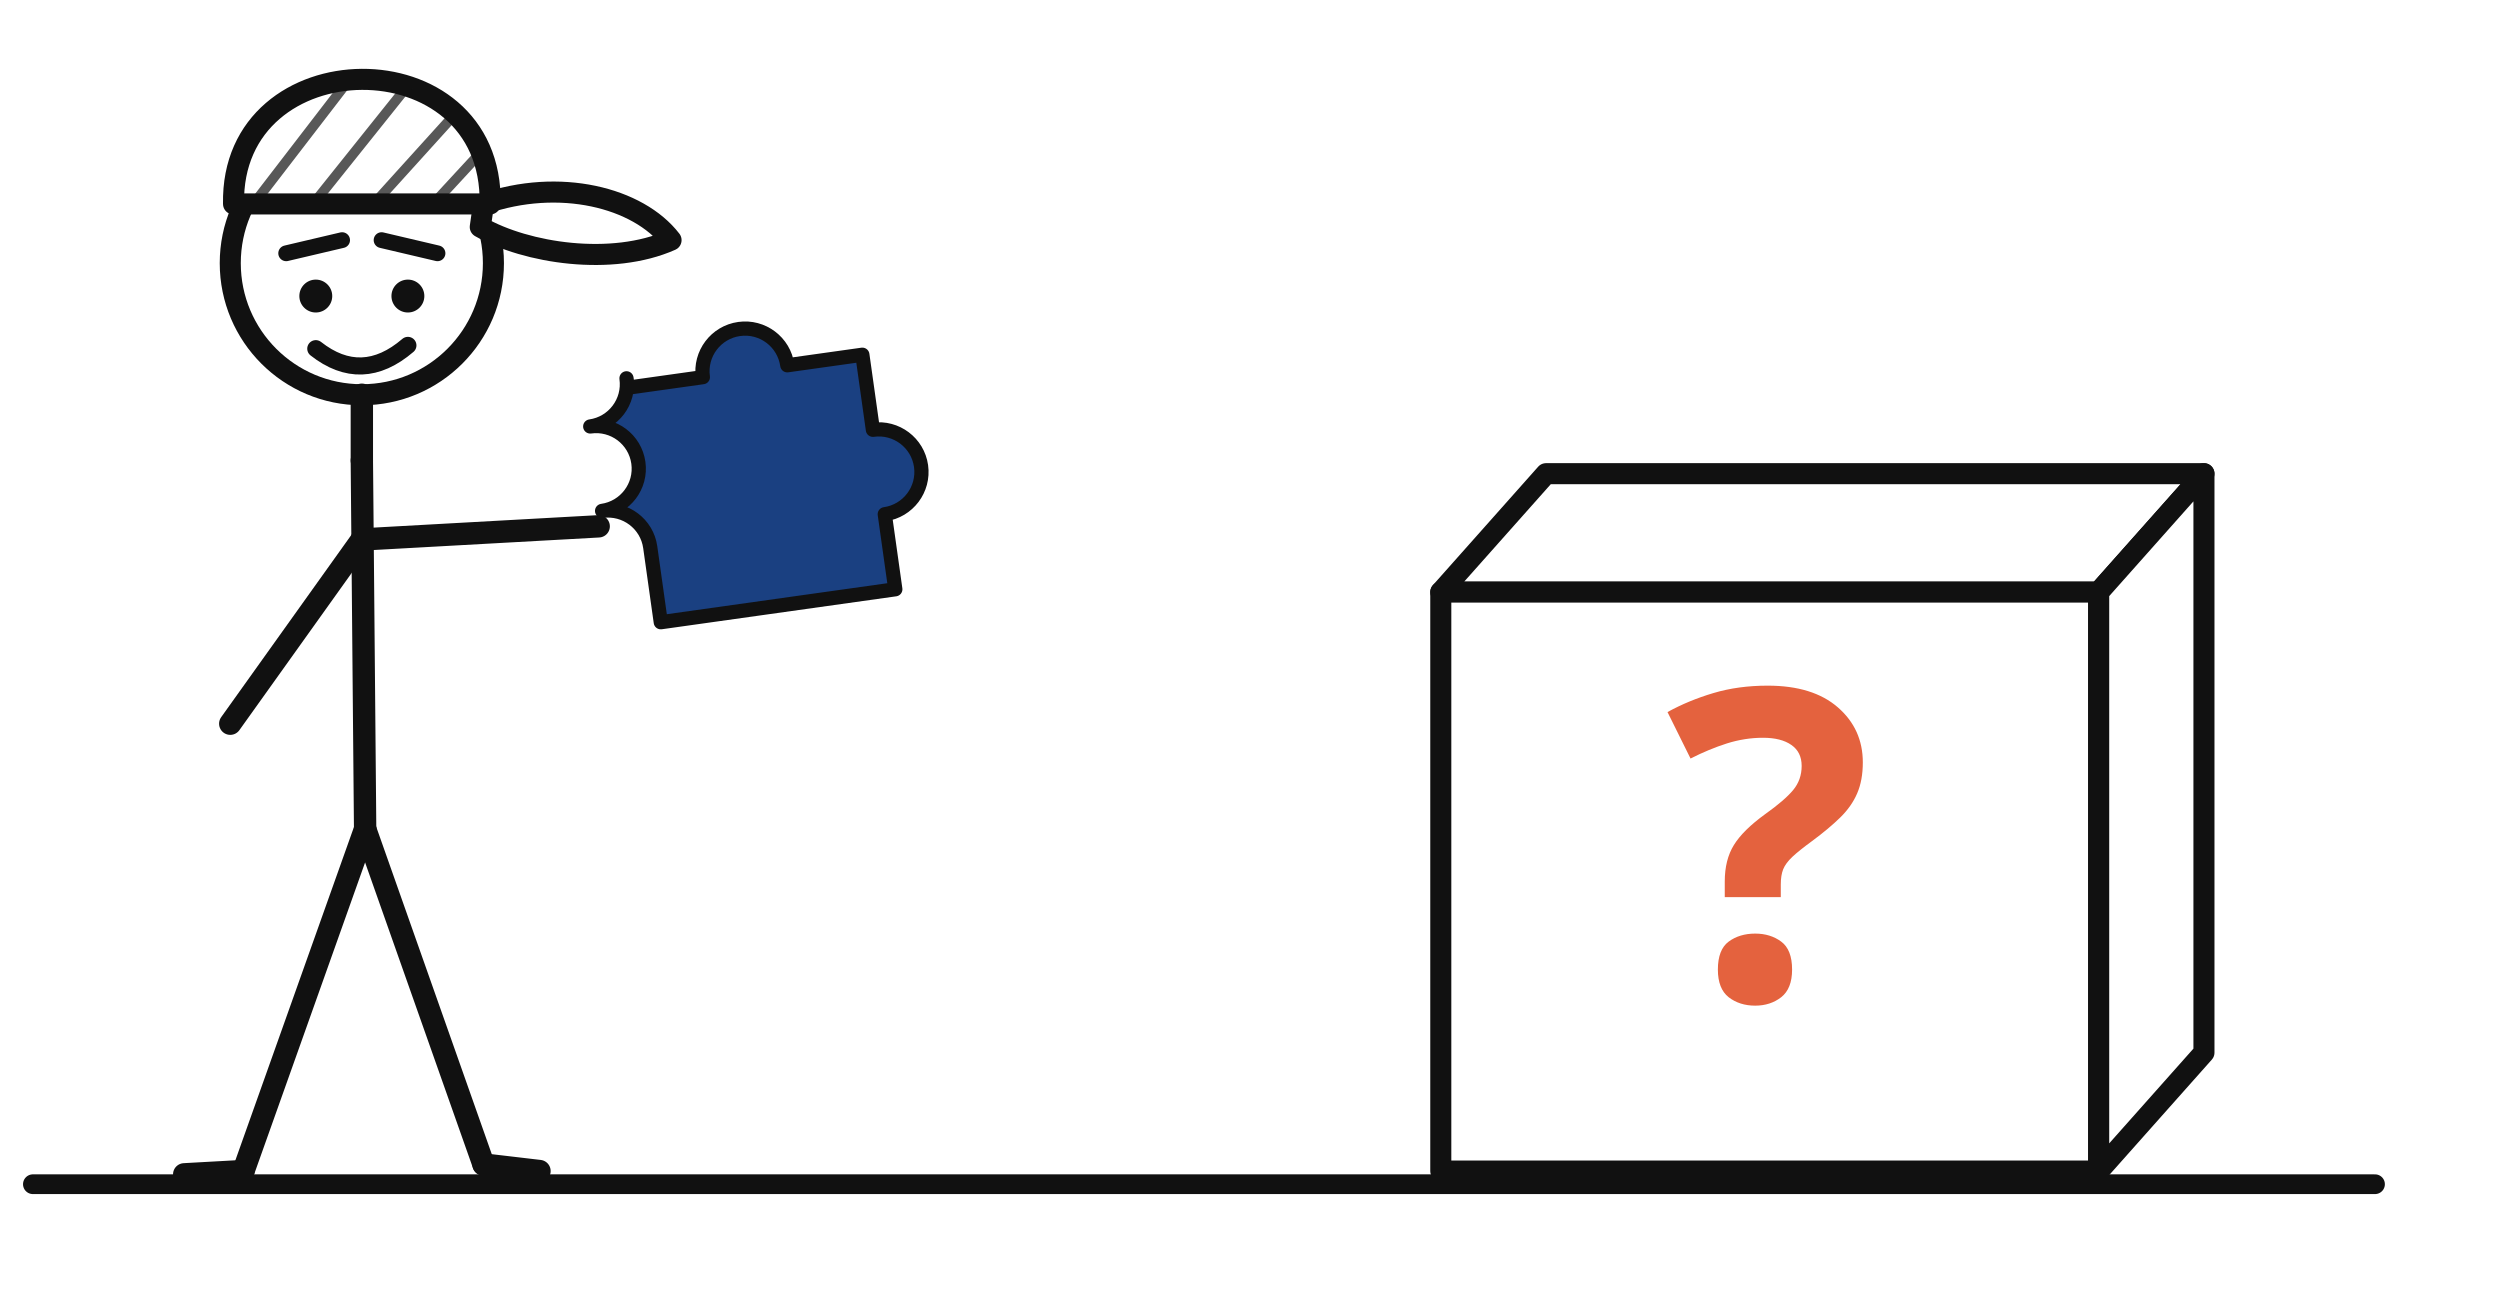
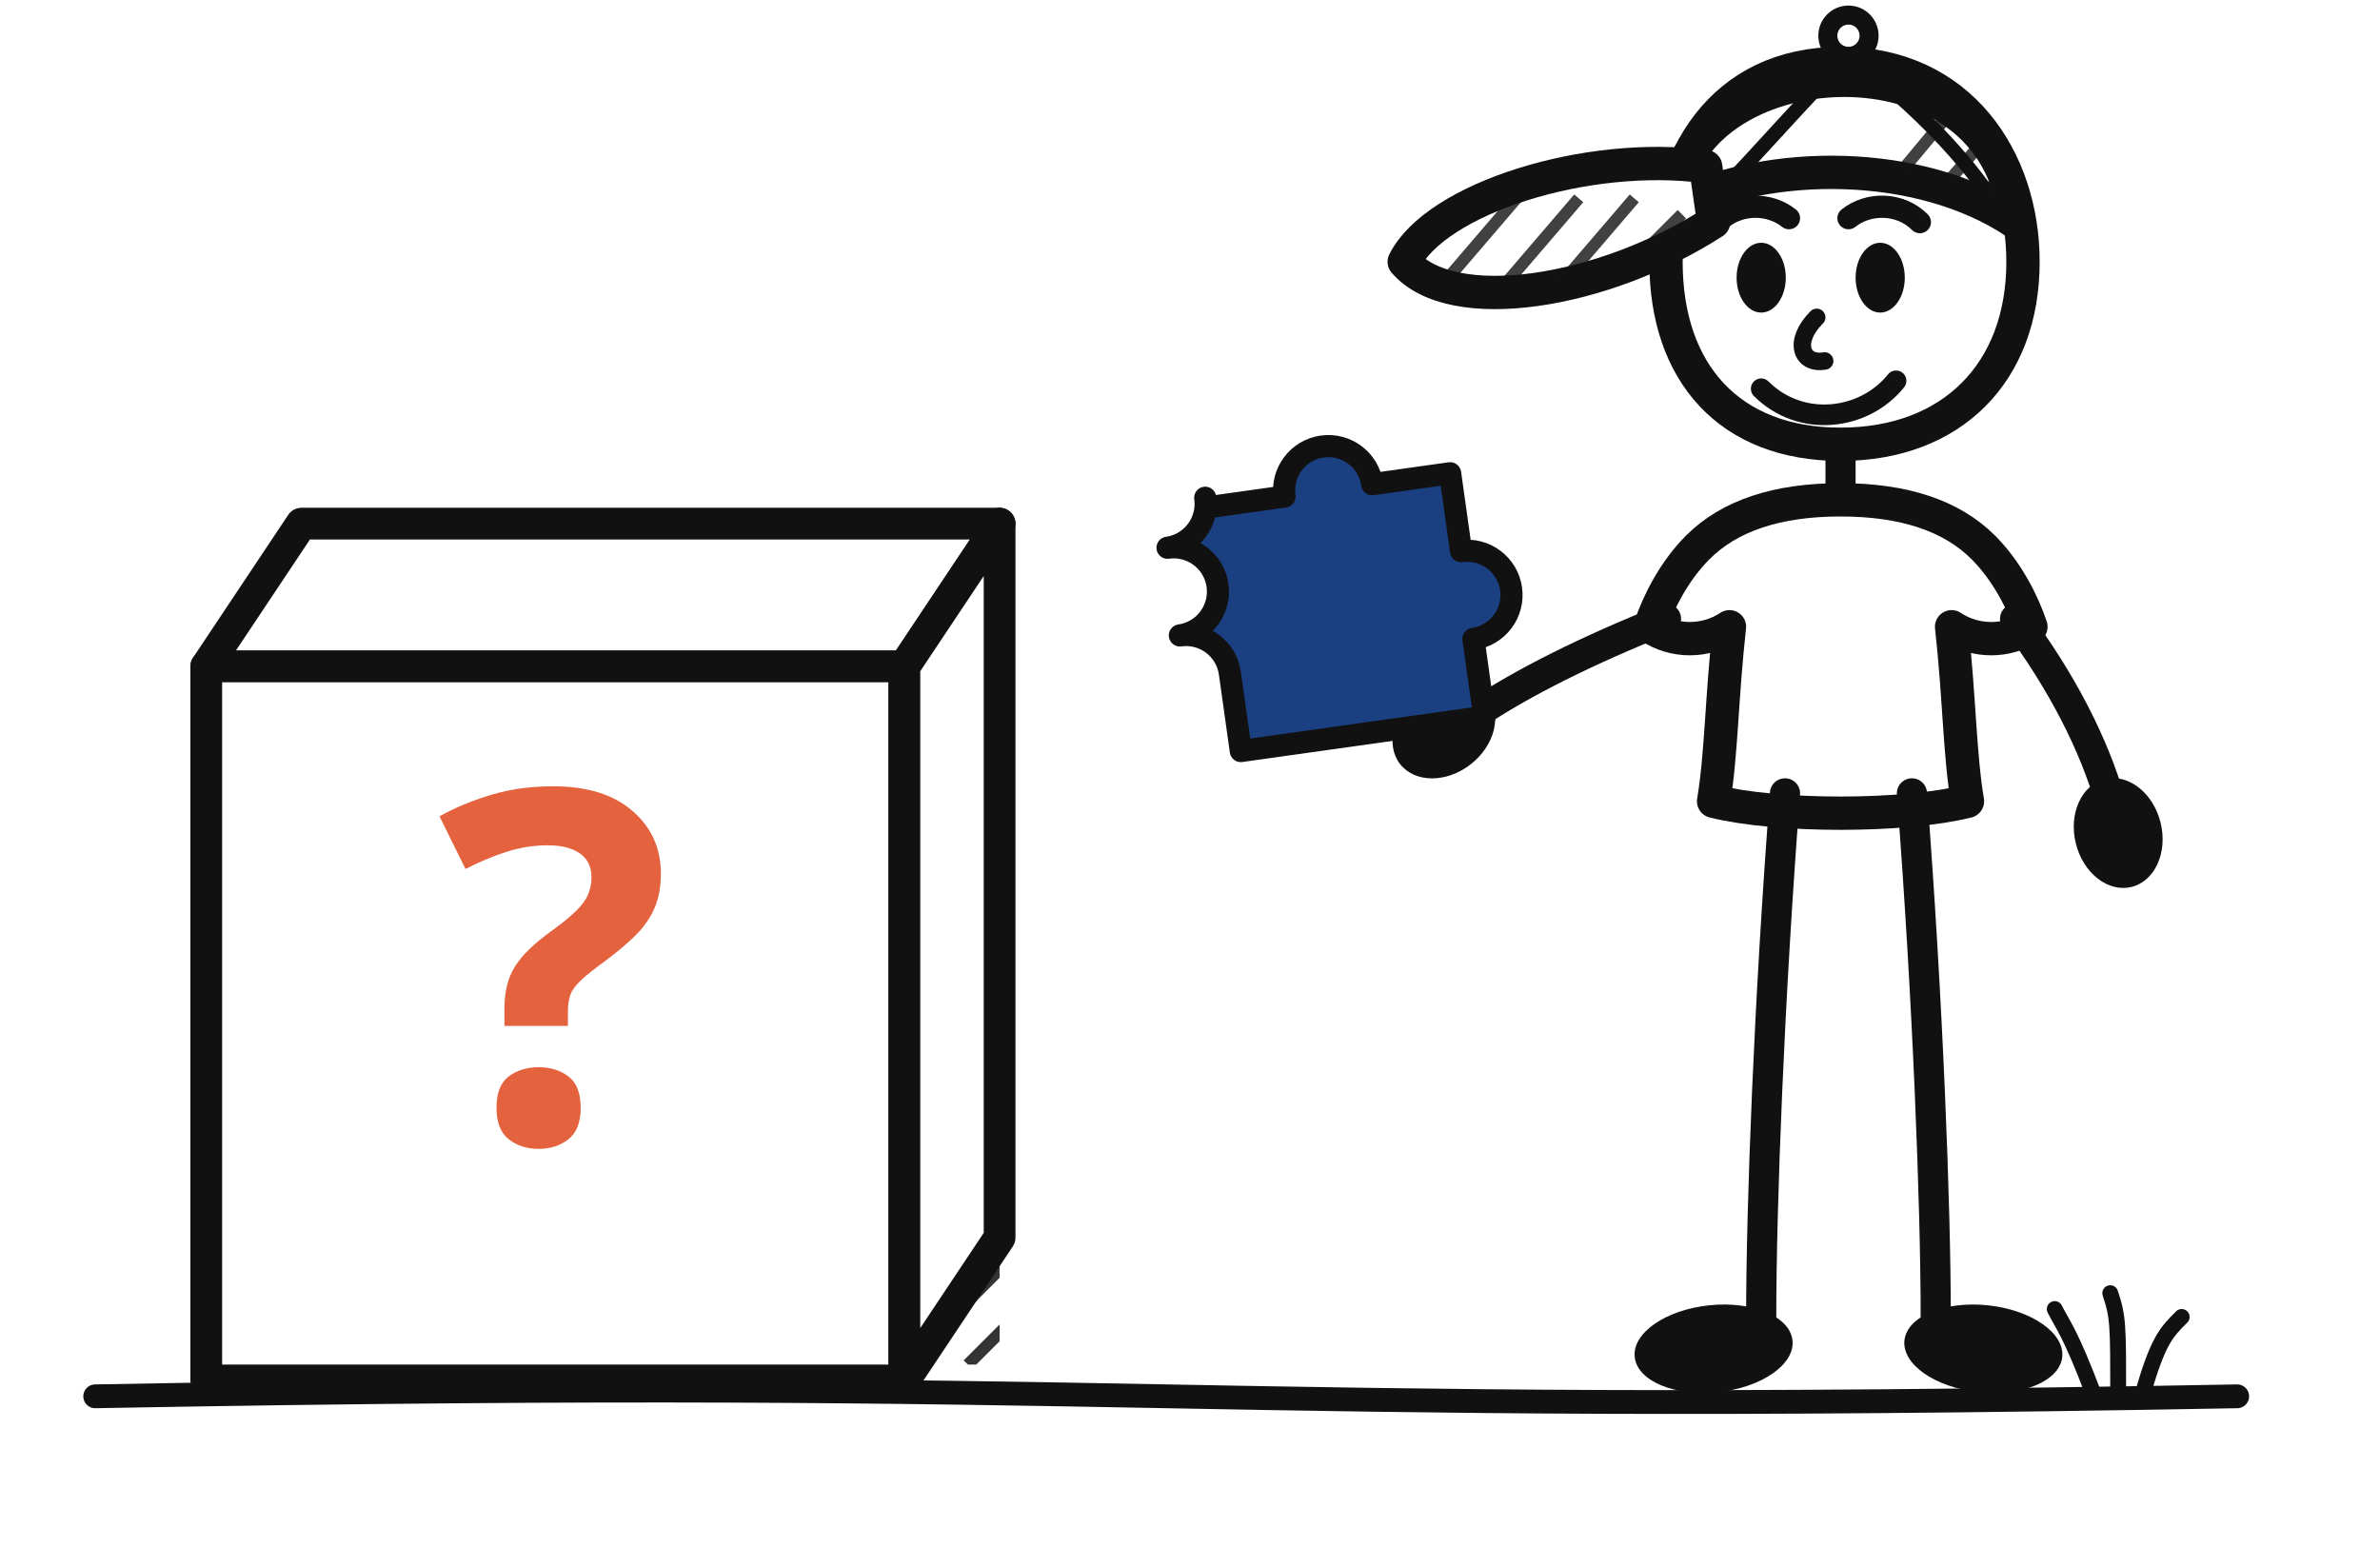
- <svg xmlns="http://www.w3.org/2000/svg" viewBox="25 14 380 200" role="img" aria-labelledby="tji" style="max-width:100%;height:auto">
-   <rect x="-600" y="-600" width="2400" height="2400" fill="#ffffff" />
-   <circle cx="80" cy="54" r="20" fill="#fff" stroke="#111111" stroke-width="3.2" />
+ <svg xmlns="http://www.w3.org/2000/svg" viewBox="-152 26 300 195" role="img" aria-labelledby="tji" style="max-width:100%;height:auto">
+   <rect x="-800" y="-800" width="3000" height="3000" fill="#ffffff" />
+   <g fill="#fff" stroke="#111111" stroke-width="4" stroke-linejoin="round">
+     <path d="M-126,110 L-38,110 L-26,92 L-114,92 Z" />
+     <path d="M-126,110 L-126,200 L-38,200 L-38,110 Z" />
+     <path d="M-38,110 L-26,92 L-26,182 L-38,200 Z" />
+   </g>
+   <g clip-path="url(#clip-ji1)" stroke="#111111" stroke-width="1.5" opacity=".85">
+     <line x1="-38" y1="198" x2="48" y2="112" />
+     <line x1="-30" y1="198" x2="56" y2="112" />
+     <line x1="-22" y1="198" x2="64" y2="112" />
+   </g>
  <defs>
-     <clipPath id="crown-ji">
-       <path d="M60.5,45 C60,20 100,19.5 99.5,45 Z" />
+     <clipPath id="clip-ji1">
+       <rect x="-38" y="112" width="12" height="86" />
    </clipPath>
  </defs>
-   <path d="M60.5,45 C60,20 100,19.5 99.5,45" fill="#fff" stroke="#111111" stroke-width="3.2" stroke-linejoin="round" />
-   <g clip-path="url(#crown-ji)" stroke="#111111" stroke-width="1.5" opacity=".7">
-     <line x1="62" y1="47" x2="82" y2="21" />
-     <line x1="71" y1="47" x2="91" y2="22" />
-     <line x1="80" y1="47" x2="99" y2="26" />
-     <line x1="89" y1="47" x2="101" y2="34" />
+   <text x="-82" y="170" text-anchor="middle" font-family="Gabarito, Trebuchet MS, sans-serif" font-size="62" font-weight="900" fill="#E4623E">?</text>
+   <path d="M80,34 C95,34 103,46 103,59 C103,73 94,82 80,82 C66,82 58,73 58,59 C58,46 65,34 80,34 Z" fill="#fff" stroke="#111111" stroke-width="4.2" stroke-linejoin="round" />
+   <path d="M59,52 C60,32 100,29 102,54 C90,46 71,46 59,52 Z" fill="#fff" stroke="#111111" stroke-width="4.2" stroke-linejoin="round" />
+   <circle cx="81" cy="30.5" r="2.6" fill="#fff" stroke="#111111" stroke-width="2.4" />
+   <path d="M81,33 C75,39 69,46 65,50" fill="none" stroke="#111111" stroke-width="1.8" stroke-linecap="round" />
+   <path d="M81,33 C88,38 95,45 99,51" fill="none" stroke="#111111" stroke-width="1.8" stroke-linecap="round" />
+   <g clip-path="url(#cap-ji)" stroke="#111111" stroke-width="1.5" opacity=".8">
+     <line x1="84" y1="52" x2="99" y2="34" />
+     <line x1="90" y1="53" x2="103" y2="38" />
+     <line x1="95" y1="54" x2="104" y2="44" />
  </g>
-   <path d="M98.5,45 C110,41 122,44 127,50.5 C118,54.5 105,52.5 98,48.5 Z" fill="#fff" stroke="#111111" stroke-width="3.2" stroke-linejoin="round" />
-   <line x1="60.5" y1="45" x2="99.5" y2="45" stroke="#111111" stroke-width="3.2" stroke-linecap="round" />
-   <circle cx="73" cy="59" r="2.5" fill="#111111" />
-   <circle cx="87" cy="59" r="2.5" fill="#111111" />
-   <line x1="68.5" y1="52.5" x2="77" y2="50.5" stroke="#111111" stroke-width="2.4" stroke-linecap="round" />
-   <line x1="83" y1="50.5" x2="91.5" y2="52.5" stroke="#111111" stroke-width="2.4" stroke-linecap="round" />
-   <path d="M73,67 Q80,72.5 87,66.5" fill="none" stroke="#111111" stroke-width="2.6" stroke-linecap="round" />
-   <g fill="none" stroke="#111111" stroke-width="3.4" stroke-linecap="round">
-     <line x1="80" y1="74" x2="80" y2="84" />
-     <path d="M80,84 L80.5,140" />
-     <path d="M80.5,140 L62,192" />
-     <path d="M80.5,140 L98.5,191" />
-     <line x1="62" y1="192" x2="53" y2="192.5" />
-     <line x1="98.5" y1="191" x2="107" y2="192" />
+   <defs>
+     <clipPath id="cap-ji">
+       <path d="M59,52 C60,32 100,29 102,54 C90,46 71,46 59,52 Z" />
+     </clipPath>
+   </defs>
+   <path d="M63,47 C48,45 29,51 25,59 C31,66 50,63 64,54 Z" fill="#fff" stroke="#111111" stroke-width="4.2" stroke-linejoin="round" />
+   <g clip-path="url(#brim-ji)" stroke="#111111" stroke-width="1.5" opacity=".8">
+     <line x1="28" y1="64" x2="40" y2="50" />
+     <line x1="35" y1="65" x2="47" y2="51" />
+     <line x1="42" y1="65" x2="54" y2="51" />
+     <line x1="49" y1="64" x2="60" y2="53" />
  </g>
-   <path d="M80,96 L60,124" stroke="#111111" stroke-width="3.4" stroke-linecap="round" fill="none" />
-   <path d="M80,96 L116,94" stroke="#111111" stroke-width="3.4" stroke-linecap="round" fill="none" />
-   <g transform="translate(118,66) rotate(-8) scale(.72)">
-     <path d="M2,10 h16 a9,9 0 0 1 9,-9 a9,9 0 0 1 9,9 h16 v16 a9,9 0 0 1 9,9 a9,9 0 0 1 -9,9 v16       h-50 v-16 a9,9 0 0 0 -9,-9 a9,9 0 0 0 0,-18 a9,9 0 0 0 9,-9 Z" fill="#1A4081" stroke="#111111" stroke-width="3" stroke-linejoin="round" />
+   <defs>
+     <clipPath id="brim-ji">
+       <path d="M63,47 C48,45 29,51 25,59 C31,66 50,63 64,54 Z" />
+     </clipPath>
+   </defs>
+   <ellipse cx="70" cy="61" rx="3.1" ry="4.4" fill="#111111" />
+   <ellipse cx="85" cy="61" rx="3.1" ry="4.4" fill="#111111" />
+   <path d="M64.5,54 C67,51.5 71,51.5 73.5,53.5" fill="none" stroke="#111111" stroke-width="2.8" stroke-linecap="round" />
+   <path d="M81,53.5 C83.5,51.5 87.5,51.5 90,54" fill="none" stroke="#111111" stroke-width="2.8" stroke-linecap="round" />
+   <path d="M77,66 C74,69 75,72 78,71.5" fill="none" stroke="#111111" stroke-width="2.2" stroke-linecap="round" />
+   <path d="M70,75 C75,80 83,79 87,74" fill="none" stroke="#111111" stroke-width="2.6" stroke-linecap="round" />
+   <line x1="80" y1="82" x2="80" y2="89" stroke="#111111" stroke-width="3.8" stroke-linecap="round" />
+   <path d="M80,89 C72,89 66,91 62,95 C59,98 57,102 56,105 C59,107 63,107 66,105            C65,114 65,121 64,127 C72,129 88,129 96,127 C95,121 95,114 94,105            C97,107 101,107 104,105 C103,102 101,98 98,95 C94,91 88,89 80,89 Z" fill="#fff" stroke="#111111" stroke-width="4.2" stroke-linejoin="round" />
+   <path d="M58,104 C48,108 40,112 34,116" fill="none" stroke="#111111" stroke-width="3.8" stroke-linecap="round" />
+   <ellipse cx="30" cy="118" rx="5.5" ry="7" fill="#111111" transform="rotate(52 30 118)" />
+   <path d="M102,104 C108,112 112,120 114,127" fill="none" stroke="#111111" stroke-width="3.8" stroke-linecap="round" />
+   <ellipse cx="115" cy="131" rx="5.5" ry="7" fill="#111111" transform="rotate(-14 115 131)" />
+   <path d="M73,126 C71,152 70,178 70,192" fill="none" stroke="#111111" stroke-width="3.8" stroke-linecap="round" />
+   <path d="M89,126 C91,152 92,178 92,192" fill="none" stroke="#111111" stroke-width="3.8" stroke-linecap="round" />
+   <ellipse cx="64" cy="196" rx="10" ry="5.5" fill="#111111" transform="rotate(-6 64 196)" />
+   <ellipse cx="98" cy="196" rx="10" ry="5.5" fill="#111111" transform="rotate(6 98 196)" />
+   <g transform="translate(-2,84) rotate(-8) scale(.62)">
+     <path d="M2,10 h16 a9,9 0 0 1 9,-9 a9,9 0 0 1 9,9 h16 v16 a9,9 0 0 1 9,9 a9,9 0 0 1 -9,9 v16       h-50 v-16 a9,9 0 0 0 -9,-9 a9,9 0 0 0 0,-18 a9,9 0 0 0 9,-9 Z" fill="#1A4081" stroke="#111111" stroke-width="4.5" stroke-linejoin="round" />
  </g>
-   <g fill="#fff" stroke="#111111" stroke-width="3.2" stroke-linejoin="round">
-     <path d="M244,104 L344,104 L360,86 L260,86 Z" />
-     <path d="M244,104 L244,192 L344,192 L344,104 Z" />
-     <path d="M344,104 L360,86 L360,174 L344,192 Z" />
+   <path d="M-140,202 C-5.0,199.5 -5.0,204.5 130,202" fill="none" stroke="#111111" stroke-width="3" stroke-linecap="round" />
+   <g stroke="#111111" stroke-width="2" stroke-linecap="round" fill="none">
+     <path d="M112,202 C109,194 108,193 107,191" />
+     <path d="M115,202 C115,193 115,192 114,189" />
+     <path d="M118,202 C120,195 121,194 123,192" />
  </g>
-   <text x="294" y="166" text-anchor="middle" font-family="Gabarito, Trebuchet MS, sans-serif" font-size="66" font-weight="900" fill="#E4623E">?</text>
-   <line x1="30" y1="194" x2="386" y2="194" stroke="#111111" stroke-width="3" stroke-linecap="round" />
</svg>
